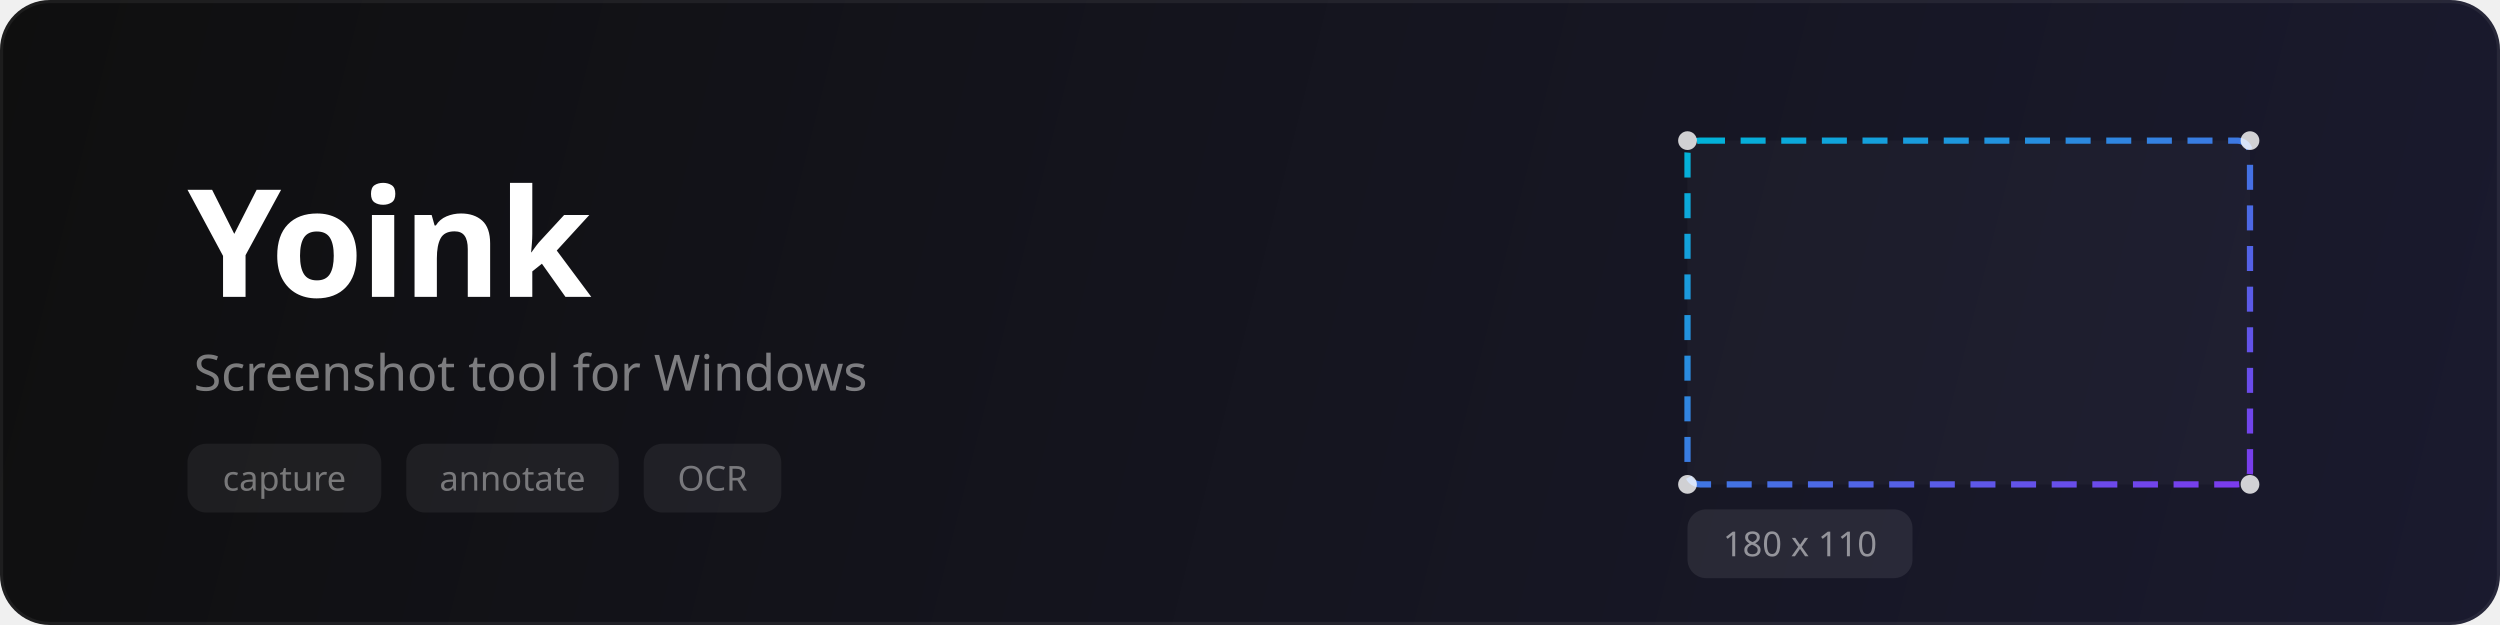
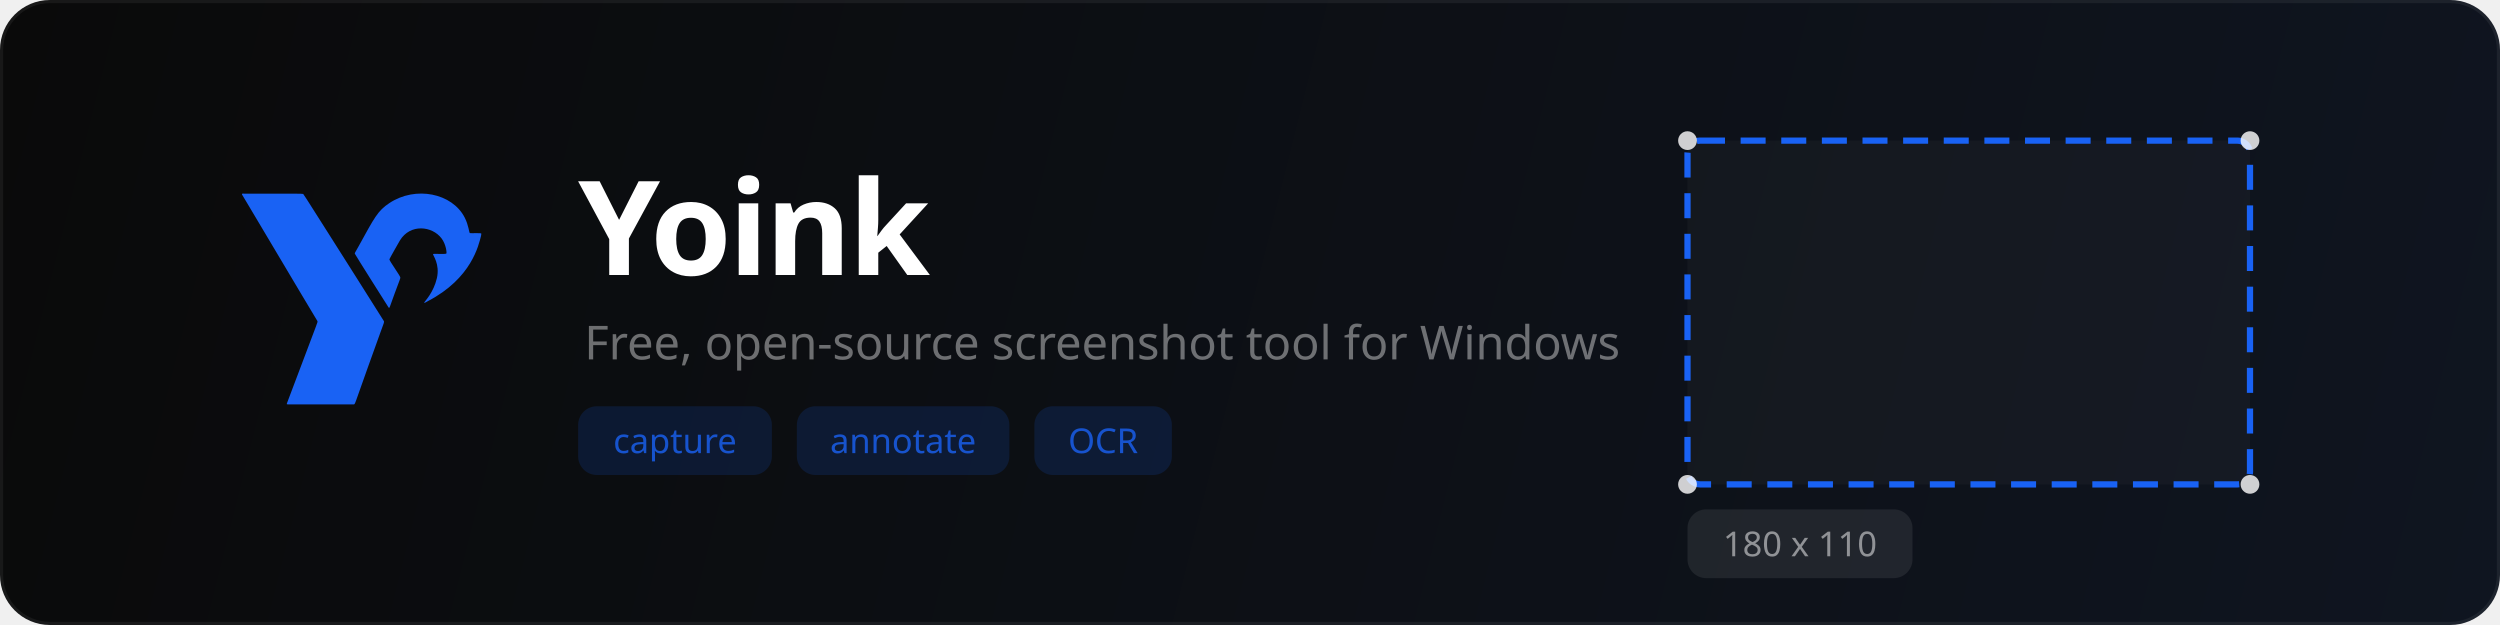
<svg xmlns="http://www.w3.org/2000/svg" width="800" height="200" viewBox="0 0 800 200" fill="none">
  <defs>
    <linearGradient id="bg" x1="0" y1="0" x2="800" y2="200" gradientUnits="userSpaceOnUse">
-       <stop offset="0" stop-color="#0f0f0f" />
-       <stop offset="1" stop-color="#1a1a2e" />
-     </linearGradient>
-     <linearGradient id="accent" x1="0" y1="0" x2="1" y2="1">
-       <stop offset="0" stop-color="#00b4d8" />
-       <stop offset="1" stop-color="#7c3aed" />
+       <stop offset="0" stop-color="#0a0a0a" />
+       <stop offset="1" stop-color="#0f1520" />
    </linearGradient>
  </defs>
  <rect width="800" height="200" rx="16" fill="url(#bg)" />
  <rect x="0.5" y="0.5" width="799" height="199" rx="15.5" stroke="white" stroke-opacity="0.06" />
-   <rect x="540" y="45" width="180" height="110" rx="4" stroke="url(#accent)" stroke-width="2" stroke-dasharray="8 5" fill="white" fill-opacity="0.03" />
+   <g transform="translate(60, 42) scale(0.11)">
+     <path d="M560.093,588.375C547.264,622.902 496.887,765.095 491.437,780.478C486.432,794.604 485.615,794.661 483.506,794.672C388.954,795.16 389.035,794.312 294.5,794.573C290.323,794.585 287.747,795.335 289.254,791.436C302.523,757.112 362.815,596.064 373.768,567.605C378.989,554.039 378.846,553.698 377.518,551.49C362.024,525.73 333.694,478.629 185.195,228.686C183.087,225.138 183.108,225.23 158.76,184.386C158.494,183.938 157.35,181.427 160.497,181.467C213.207,182.144 333.522,180.72 336.585,182.358C338.133,183.186 394.06,272.699 408.329,294.605C410.018,297.197 570.972,551.133 571.452,552.521C572.435,555.364 572.194,555.595 560.093,588.375ZM853.874,304.564C847.045,331.051 826.581,427.783 699.732,493.978C696.181,495.831 686.559,502.237 688.876,497.639C690.428,494.559 715.865,469.117 725.449,427.488C734.968,386.14 713.145,360.318 714.302,357.369C715.117,355.291 751.561,358.804 753.233,355.403C754.409,353.011 752.121,329.122 739.12,311.787C711.932,275.533 648.05,268.174 617.874,317.736C617.073,319.052 587.736,370.41 587.316,372.461C586.513,376.383 619.348,421.117 619.183,425.476C619.032,429.464 618.305,429.316 602.434,472.475C596.387,488.919 591.155,503.68 590.191,506.399C588.472,511.249 587.135,516.135 584.728,512.336C576.842,499.892 490.112,363.028 486.845,356.36C485.884,354.397 486.935,354.342 499.086,332.275C544.119,250.491 553.494,231.405 587.193,209.031C663.917,158.09 769.822,180.394 806.178,250.665C818.29,274.075 818.98,295.646 821.547,296.339C824.442,297.121 853.728,295.449 854.561,297.457C854.779,297.984 854.905,298.286 853.874,304.564Z" fill="#1962F4" />
+   </g>
+   <rect x="540" y="45" width="180" height="110" rx="4" stroke="#1962F4" stroke-width="2" stroke-dasharray="8 5" fill="white" fill-opacity="0.03" />
  <circle cx="540" cy="45" r="3" fill="white" fill-opacity="0.8" />
  <circle cx="720" cy="45" r="3" fill="white" fill-opacity="0.8" />
  <circle cx="540" cy="155" r="3" fill="white" fill-opacity="0.8" />
  <circle cx="720" cy="155" r="3" fill="white" fill-opacity="0.8" />
  <rect x="540" y="163" width="72" height="22" rx="6" fill="white" fill-opacity="0.08" />
  <text x="576" y="178" font-family="Segoe UI, system-ui, sans-serif" font-size="11" fill="white" fill-opacity="0.5" text-anchor="middle">180 x 110</text>
-   <text x="60" y="95" font-family="Segoe UI, system-ui, sans-serif" font-size="48" font-weight="700" fill="white" letter-spacing="-1">Yoink</text>
-   <text x="62" y="125" font-family="Segoe UI, system-ui, sans-serif" font-size="16" fill="white" fill-opacity="0.45">Screenshot tool for Windows</text>
-   <rect x="60" y="142" width="62" height="22" rx="6" fill="white" fill-opacity="0.06" />
-   <text x="91" y="157" font-family="Segoe UI, system-ui, sans-serif" font-size="11" fill="white" fill-opacity="0.4" text-anchor="middle">capture</text>
-   <rect x="130" y="142" width="68" height="22" rx="6" fill="white" fill-opacity="0.06" />
-   <text x="164" y="157" font-family="Segoe UI, system-ui, sans-serif" font-size="11" fill="white" fill-opacity="0.4" text-anchor="middle">annotate</text>
-   <rect x="206" y="142" width="44" height="22" rx="6" fill="white" fill-opacity="0.06" />
-   <text x="228" y="157" font-family="Segoe UI, system-ui, sans-serif" font-size="11" fill="white" fill-opacity="0.4" text-anchor="middle">OCR</text>
+   <text x="185" y="88" font-family="Segoe UI, system-ui, sans-serif" font-size="42" font-weight="700" fill="white" letter-spacing="-1">Yoink</text>
+   <text x="187" y="115" font-family="Segoe UI, system-ui, sans-serif" font-size="15" fill="white" fill-opacity="0.4">Free, open-source screenshot tool for Windows</text>
+   <rect x="185" y="130" width="62" height="22" rx="6" fill="#1962F4" fill-opacity="0.15" />
+   <text x="216" y="145" font-family="Segoe UI, system-ui, sans-serif" font-size="11" fill="#1962F4" fill-opacity="0.8" text-anchor="middle">capture</text>
+   <rect x="255" y="130" width="68" height="22" rx="6" fill="#1962F4" fill-opacity="0.15" />
+   <text x="289" y="145" font-family="Segoe UI, system-ui, sans-serif" font-size="11" fill="#1962F4" fill-opacity="0.8" text-anchor="middle">annotate</text>
+   <rect x="331" y="130" width="44" height="22" rx="6" fill="#1962F4" fill-opacity="0.15" />
+   <text x="353" y="145" font-family="Segoe UI, system-ui, sans-serif" font-size="11" fill="#1962F4" fill-opacity="0.8" text-anchor="middle">OCR</text>
</svg>
